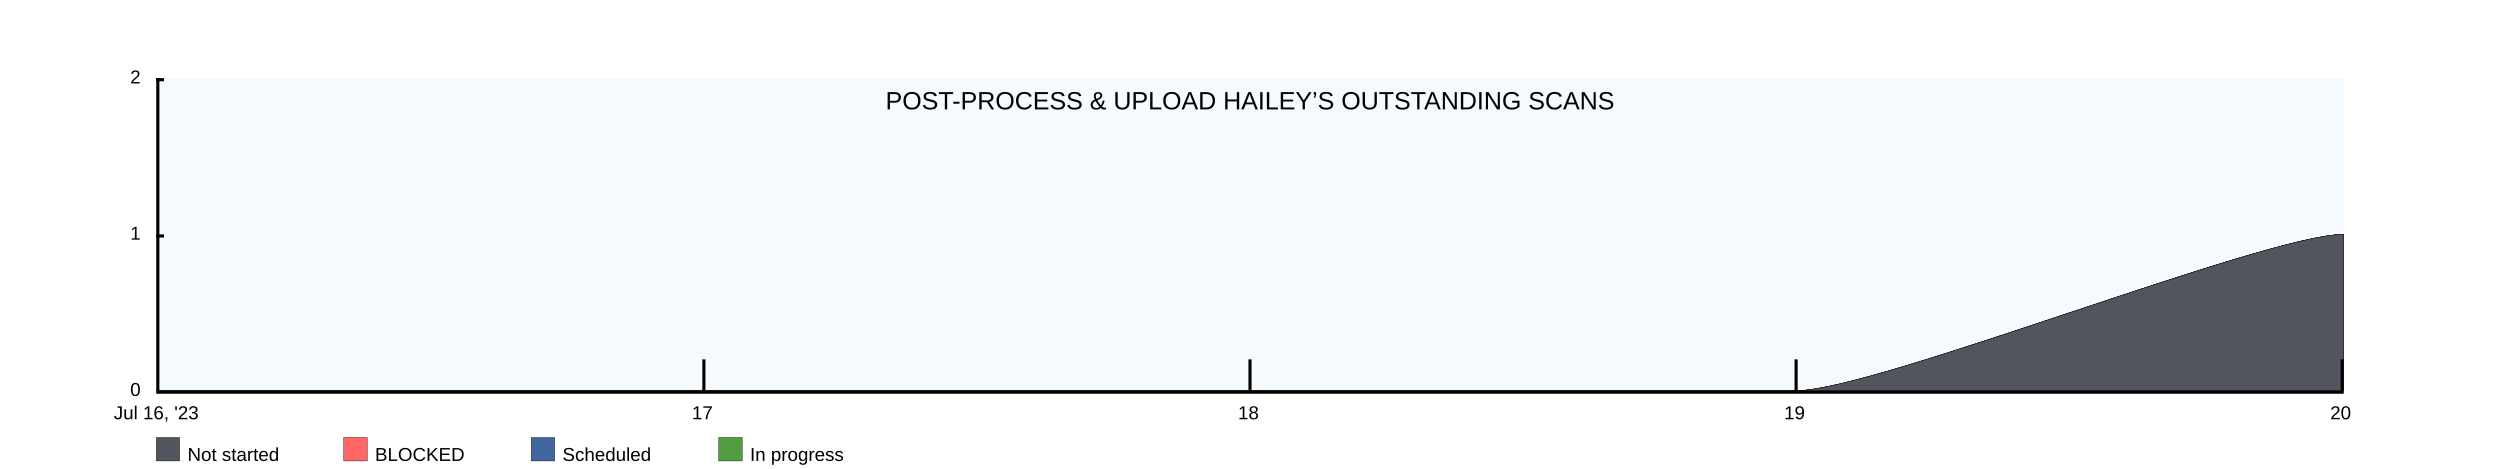
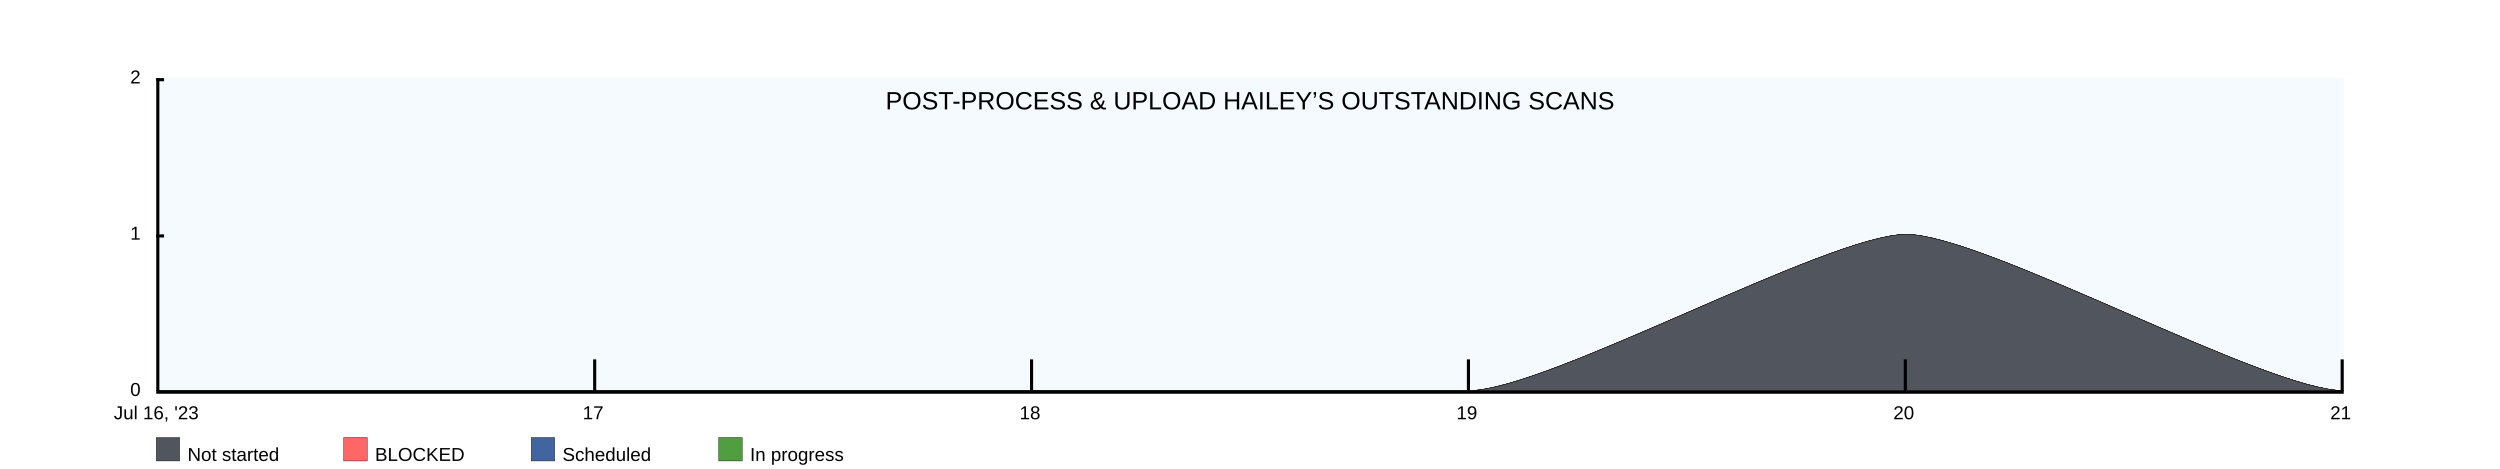
<svg xmlns="http://www.w3.org/2000/svg" width="1600" height="300">
  <rect x="100" y="50" width="1400" height="200" fill="rgba(221, 239, 250, .3)" />
  <clipPath id="theGraph">
    <rect x="100" y="50" width="1400" height="200" fill="black" />
  </clipPath>
  <rect x="100" y="280" width="15" height="15" fill="#51565E" stroke="black" stroke-width="0.25" />
  <text x="120" y="295" font-family="Arial" font-size="12" fill="black">Not started</text>
  <rect x="220" y="280" width="15" height="15" fill="#FF6666" stroke="black" stroke-width="0.25" />
  <text x="240" y="295" font-family="Arial" font-size="12" fill="black">BLOCKED</text>
  <rect x="340" y="280" width="15" height="15" fill="#41659E" stroke="black" stroke-width="0.25" />
  <text x="360" y="295" font-family="Arial" font-size="12" fill="black">Scheduled</text>
  <rect x="460" y="280" width="15" height="15" fill="#519E41" stroke="black" stroke-width="0.25" />
  <text x="480" y="295" font-family="Arial" font-size="12" fill="black">In progress</text>
-   <path d="M 100 250 M 100 250 C 100 250 450 250 450 250 C 450 250 800 250 800 250 C 800 250 1150 250 1150 250 C 1200 250 1450 150 1500 150 C 1500 150 1500 250 1500 250 C 1500 250 100 250 100 250 Z" fill="#519E41" stroke="black" stroke-width="0.25" />
-   <path d="M 100 250 M 100 250 C 100 250 450 250 450 250 C 450 250 800 250 800 250 C 800 250 1150 250 1150 250 C 1200 250 1450 150 1500 150 C 1500 150 1500 250 1500 250 C 1500 250 100 250 100 250 Z" fill="#41659E" stroke="black" stroke-width="0.25" />
-   <path d="M 100 250 M 100 250 C 100 250 450 250 450 250 C 450 250 800 250 800 250 C 800 250 1150 250 1150 250 C 1200 250 1450 150 1500 150 C 1500 150 1500 250 1500 250 C 1500 250 100 250 100 250 Z" fill="#FF6666" stroke="black" stroke-width="0.25" />
-   <path d="M 100 250 M 100 250 C 100 250 450 250 450 250 C 450 250 800 250 800 250 C 800 250 1150 250 1150 250 C 1200 250 1450 150 1500 150 C 1500 150 1500 250 1500 250 C 1500 250 100 250 100 250 Z" fill="#51565E" stroke="black" stroke-width="0.25" />
+   <path d="M 100 250 M 100 250 C 100 250 380 250 380 250 C 380 250 660 250 660 250 C 660 250 940 250 940 250 C 990 250 1170 150 1220 150 C 1270 150 1450 250 1500 250 C 1500 250 1500 250 1500 250 C 1500 250 100 250 100 250 Z" fill="#519E41" stroke="black" stroke-width="0.25" />
+   <path d="M 100 250 M 100 250 C 100 250 380 250 380 250 C 380 250 660 250 660 250 C 660 250 940 250 940 250 C 990 250 1170 150 1220 150 C 1270 150 1450 250 1500 250 C 1500 250 1500 250 1500 250 C 1500 250 100 250 100 250 Z" fill="#41659E" stroke="black" stroke-width="0.25" />
+   <path d="M 100 250 M 100 250 C 100 250 380 250 380 250 C 380 250 660 250 660 250 C 660 250 940 250 940 250 C 990 250 1170 150 1220 150 C 1270 150 1450 250 1500 250 C 1500 250 1500 250 1500 250 C 1500 250 100 250 100 250 Z" fill="#FF6666" stroke="black" stroke-width="0.25" />
+   <path d="M 100 250 M 100 250 C 100 250 380 250 380 250 C 380 250 660 250 660 250 C 660 250 940 250 940 250 C 990 250 1170 150 1220 150 C 1270 150 1450 250 1500 250 C 1500 250 1500 250 1500 250 C 1500 250 100 250 100 250 Z" fill="#51565E" stroke="black" stroke-width="0.25" />
  <text x="800" y="70" font-family="Arial" font-size="16" fill="black" text-anchor="middle" alignment-baseline="middle">POST-PROCESS &amp; UPLOAD HAILEY’S OUTSTANDING SCANS</text>
  <rect x="100" y="250" width="1400" height="2" fill="black" />
  <rect x="100" y="50" width="5" height="2" fill="black" />
  <rect x="100" y="150" width="5" height="2" fill="black" />
  <text x="90" y="50" font-family="Arial" font-size="12" fill="black" text-anchor="end" dominant-baseline="middle">2</text>
  <text x="90" y="150" font-family="Arial" font-size="12" fill="black" text-anchor="end" dominant-baseline="middle">1</text>
  <text x="90" y="250" font-family="Arial" font-size="12" fill="black" text-anchor="end" dominant-baseline="middle">0</text>
  <text x="100" y="260" font-family="Arial" fill="black" text-anchor="middle" dominant-baseline="hanging">Jul 16, '23</text>
-   <text x="449.5" y="260" font-family="Arial" fill="black" text-anchor="middle" dominant-baseline="hanging">17</text>
-   <text x="799" y="260" font-family="Arial" fill="black" text-anchor="middle" dominant-baseline="hanging">18</text>
-   <text x="1148.5" y="260" font-family="Arial" fill="black" text-anchor="middle" dominant-baseline="hanging">19</text>
-   <text x="1498" y="260" font-family="Arial" fill="black" text-anchor="middle" dominant-baseline="hanging">20</text>
+   <text x="379.6" y="260" font-family="Arial" fill="black" text-anchor="middle" dominant-baseline="hanging">17</text>
+   <text x="659.2" y="260" font-family="Arial" fill="black" text-anchor="middle" dominant-baseline="hanging">18</text>
+   <text x="938.8" y="260" font-family="Arial" fill="black" text-anchor="middle" dominant-baseline="hanging">19</text>
+   <text x="1218.4" y="260" font-family="Arial" fill="black" text-anchor="middle" dominant-baseline="hanging">20</text>
+   <text x="1498" y="260" font-family="Arial" fill="black" text-anchor="middle" dominant-baseline="hanging">21</text>
  <rect x="100" y="50" width="2" height="200" fill="black" />
-   <rect x="449.5" y="230" width="2" height="20" fill="black" />
-   <rect x="799" y="230" width="2" height="20" fill="black" />
-   <rect x="1148.5" y="230" width="2" height="20" fill="black" />
+   <rect x="379.6" y="230" width="2" height="20" fill="black" />
+   <rect x="659.2" y="230" width="2" height="20" fill="black" />
+   <rect x="938.8" y="230" width="2" height="20" fill="black" />
+   <rect x="1218.4" y="230" width="2" height="20" fill="black" />
  <rect x="1498" y="230" width="2" height="20" fill="black" />
</svg>
